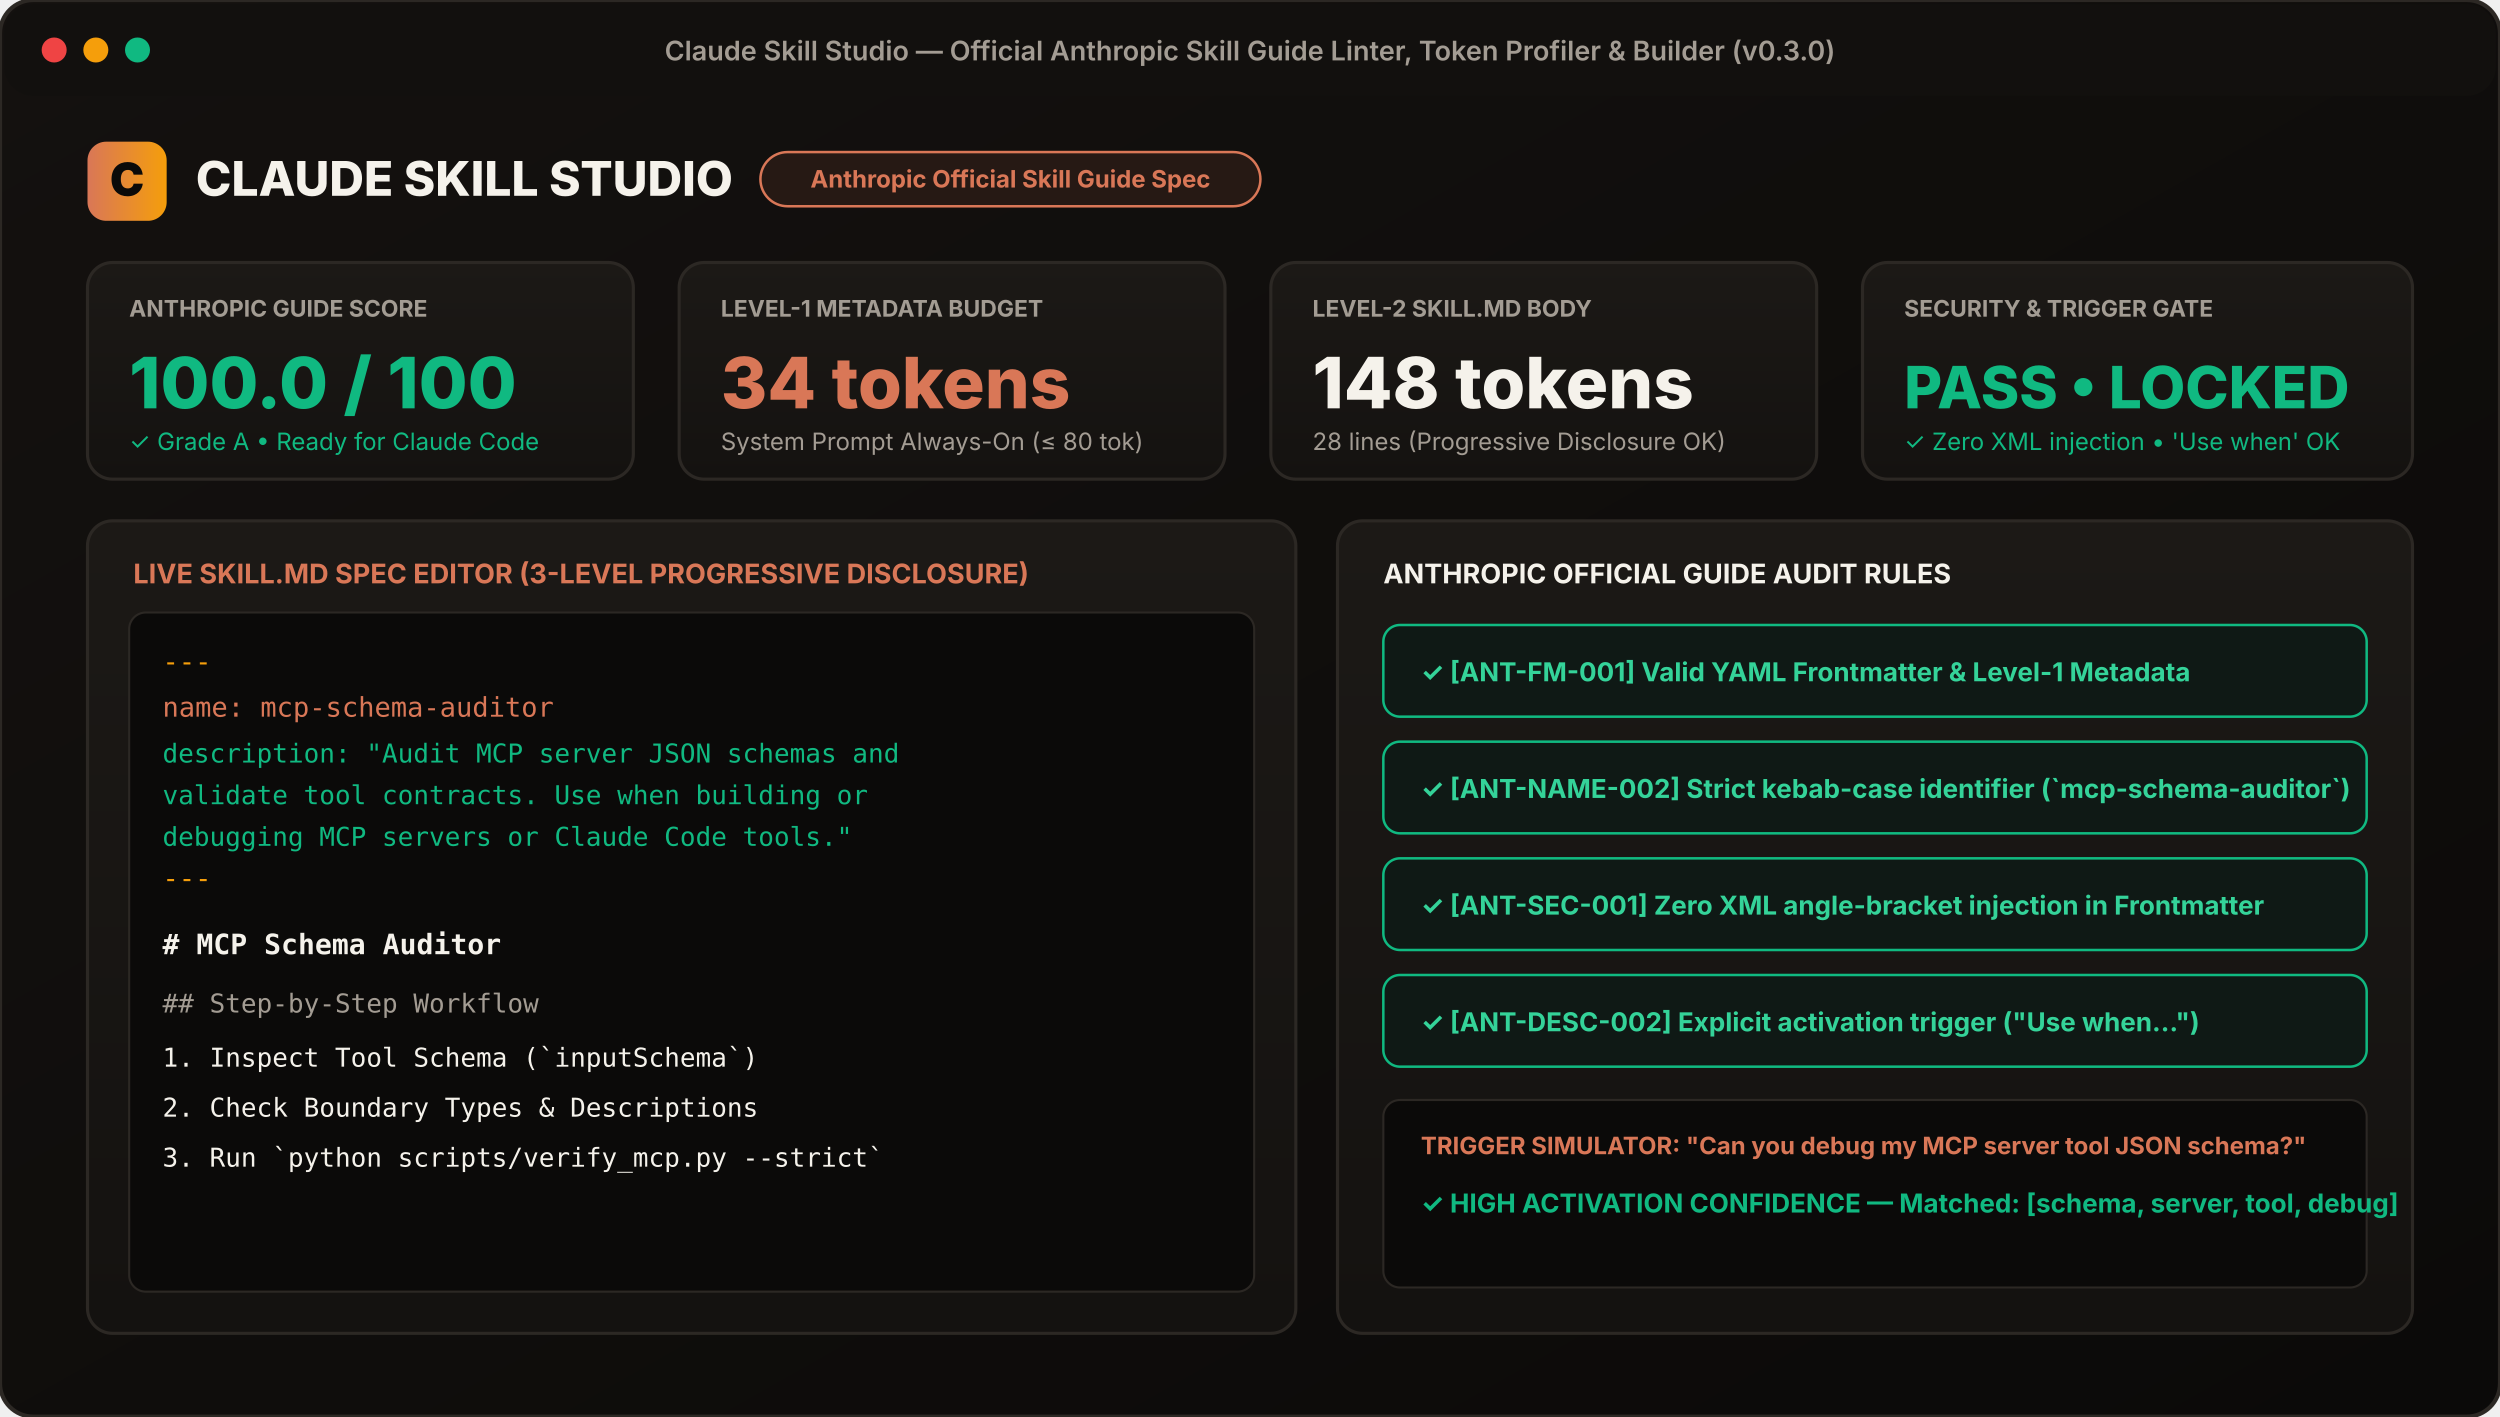
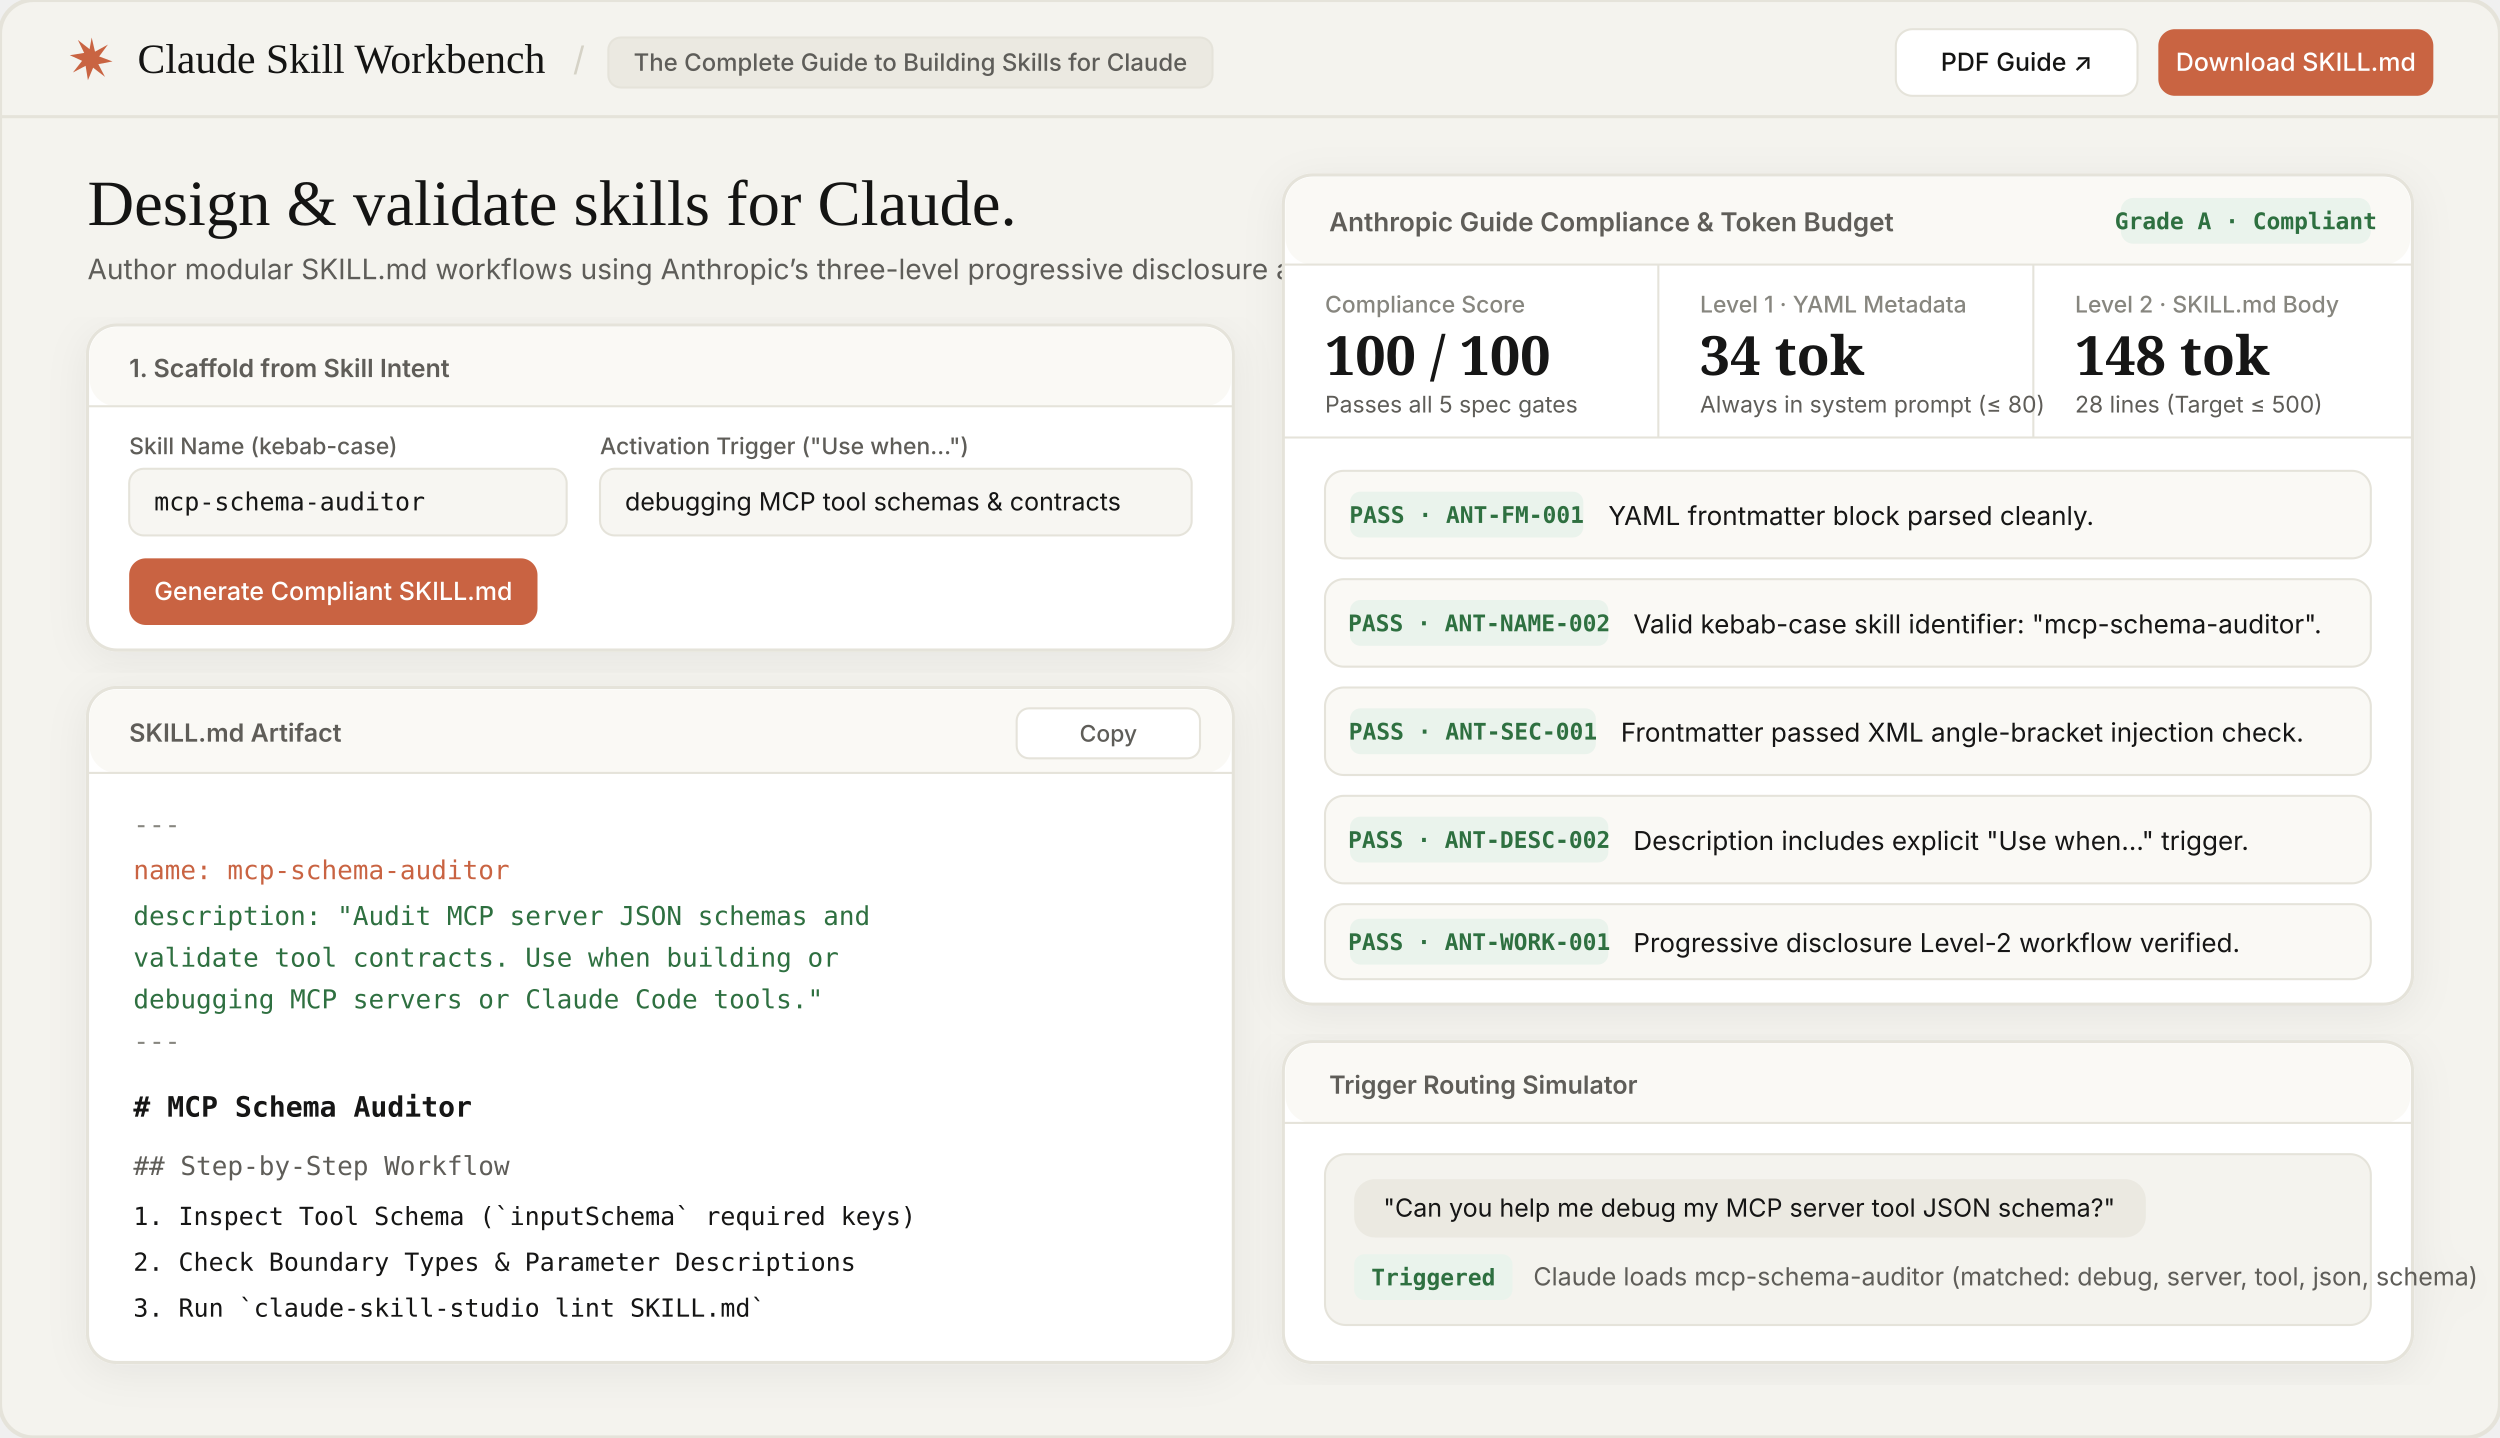
- <svg xmlns="http://www.w3.org/2000/svg" viewBox="0 0 1200 680" width="100%" height="100%">
+ <svg xmlns="http://www.w3.org/2000/svg" viewBox="0 0 1200 690" width="100%" height="100%">
  <defs>
-     <linearGradient id="bg" x1="0" y1="0" x2="1" y2="1">
-       <stop offset="0%" stop-color="#14110f" />
-       <stop offset="100%" stop-color="#0b0a09" />
-     </linearGradient>
-     <linearGradient id="card" x1="0" y1="0" x2="0" y2="1">
-       <stop offset="0%" stop-color="#1c1916" />
-       <stop offset="100%" stop-color="#141210" />
-     </linearGradient>
-     <linearGradient id="orange" x1="0" y1="0" x2="1" y2="0">
-       <stop offset="0%" stop-color="#d97757" />
-       <stop offset="100%" stop-color="#f59e0b" />
-     </linearGradient>
+     <filter id="cardShadow" x="-5%" y="-5%" width="110%" height="112%">
+       <feDropShadow dx="0" dy="4" stdDeviation="10" flood-color="#141413" flood-opacity="0.06" />
+     </filter>
  </defs>
-   <rect width="1200" height="680" rx="16" fill="url(#bg)" stroke="#2c2824" stroke-width="2" />
-   <rect x="2" y="2" width="1196" height="44" rx="14" fill="#12100e" />
-   <circle cx="26" cy="24" r="6" fill="#ef4444" />
-   <circle cx="46" cy="24" r="6" fill="#f59e0b" />
-   <circle cx="66" cy="24" r="6" fill="#10b981" />
-   <text x="600" y="29" text-anchor="middle" fill="#a39c93" font-family="Segoe UI, Inter, sans-serif" font-size="13" font-weight="600">
-     Claude Skill Studio — Official Anthropic Skill Guide Linter, Token Profiler &amp; Builder (v0.3.0)
+   <rect width="1200" height="690" rx="16" fill="#F4F3EE" stroke="#E5E3DA" stroke-width="2" />
+   <rect x="2" y="2" width="1196" height="54" rx="14" fill="#F4F3EE" />
+   <line x1="0" y1="56" x2="1200" y2="56" stroke="#E5E3DA" stroke-width="1.5" />
+   <g transform="translate(32, 16)" fill="#C96442">
+     <path d="M12 2L13.6 8.8L19.8 5.4L15.6 11.1L22 13.5L15.2 14.8L18.4 20.9L12.7 16.5L10.2 22.5L9.1 15.6L3 18.8L7.4 13.2L1.5 10.5L8.4 9.4L5.4 3.2L11 7.6L12 2Z" />
+   </g>
+   <text x="66" y="35" fill="#141413" font-family="Georgia, 'Times New Roman', serif" font-size="20" font-weight="500">
+     Claude Skill Workbench
  </text>
-   <rect x="42" y="68" width="38" height="38" rx="9" fill="url(#orange)" />
-   <text x="61" y="94" text-anchor="middle" fill="#0b0a09" font-family="Segoe UI, Inter, sans-serif" font-size="22" font-weight="900">C</text>
-   <text x="94" y="94" fill="#f5f2eb" font-family="Segoe UI, Inter, sans-serif" font-size="23" font-weight="800">CLAUDE SKILL STUDIO</text>
-   <rect x="365" y="73" width="240" height="26" rx="13" fill="#261914" stroke="#d97757" stroke-width="1.2" />
-   <text x="485" y="90" text-anchor="middle" fill="#d97757" font-family="Segoe UI, Inter, sans-serif" font-size="11.5" font-weight="700">
-     Anthropic Official Skill Guide Spec
+   <text x="275" y="34" fill="#D5D2C6" font-family="Inter, system-ui, sans-serif" font-size="16">/</text>
+   <rect x="292" y="18" width="290" height="24" rx="6" fill="#EBE9E1" stroke="#E5E3DA" stroke-width="1" />
+   <text x="437" y="34" text-anchor="middle" fill="#5E5D59" font-family="Inter, system-ui, sans-serif" font-size="11.5" font-weight="500">
+     The Complete Guide to Building Skills for Claude
  </text>
-   <rect x="42" y="126" width="262" height="104" rx="12" fill="url(#card)" stroke="#2c2824" stroke-width="1.5" />
-   <text x="62" y="152" fill="#a39c93" font-family="Segoe UI, Inter, sans-serif" font-size="11" font-weight="700">ANTHROPIC GUIDE SCORE</text>
-   <text x="62" y="196" fill="#10b981" font-family="Segoe UI, Inter, sans-serif" font-size="34" font-weight="800">100.0 / 100</text>
-   <text x="62" y="216" fill="#10b981" font-family="Segoe UI, Inter, sans-serif" font-size="11.5">✓ Grade A • Ready for Claude Code</text>
-   <rect x="326" y="126" width="262" height="104" rx="12" fill="url(#card)" stroke="#2c2824" stroke-width="1.5" />
-   <text x="346" y="152" fill="#a39c93" font-family="Segoe UI, Inter, sans-serif" font-size="11" font-weight="700">LEVEL-1 METADATA BUDGET</text>
-   <text x="346" y="196" fill="#d97757" font-family="Segoe UI, Inter, sans-serif" font-size="34" font-weight="800">34 tokens</text>
-   <text x="346" y="216" fill="#a39c93" font-family="Segoe UI, Inter, sans-serif" font-size="11.5">System Prompt Always-On (≤ 80 tok)</text>
-   <rect x="610" y="126" width="262" height="104" rx="12" fill="url(#card)" stroke="#2c2824" stroke-width="1.5" />
-   <text x="630" y="152" fill="#a39c93" font-family="Segoe UI, Inter, sans-serif" font-size="11" font-weight="700">LEVEL-2 SKILL.MD BODY</text>
-   <text x="630" y="196" fill="#f5f2eb" font-family="Segoe UI, Inter, sans-serif" font-size="34" font-weight="800">148 tokens</text>
-   <text x="630" y="216" fill="#a39c93" font-family="Segoe UI, Inter, sans-serif" font-size="11.5">28 lines (Progressive Disclosure OK)</text>
-   <rect x="894" y="126" width="264" height="104" rx="12" fill="url(#card)" stroke="#2c2824" stroke-width="1.5" />
-   <text x="914" y="152" fill="#a39c93" font-family="Segoe UI, Inter, sans-serif" font-size="11" font-weight="700">SECURITY &amp; TRIGGER GATE</text>
-   <text x="914" y="196" fill="#10b981" font-family="Segoe UI, Inter, sans-serif" font-size="28" font-weight="800">PASS • LOCKED</text>
-   <text x="914" y="216" fill="#10b981" font-family="Segoe UI, Inter, sans-serif" font-size="11.5">✓ Zero XML injection • 'Use when' OK</text>
-   <rect x="42" y="250" width="580" height="390" rx="12" fill="url(#card)" stroke="#2c2824" stroke-width="1.5" />
-   <text x="64" y="280" fill="#d97757" font-family="Segoe UI, Inter, sans-serif" font-size="13" font-weight="700">
-     LIVE SKILL.MD SPEC EDITOR (3-LEVEL PROGRESSIVE DISCLOSURE)
+   <rect x="910" y="14" width="116" height="32" rx="8" fill="#FFFFFF" stroke="#E5E3DA" stroke-width="1" />
+   <text x="968" y="34" text-anchor="middle" fill="#141413" font-family="Inter, system-ui, sans-serif" font-size="12" font-weight="500">
+     PDF Guide ↗
  </text>
-   <rect x="62" y="294" width="540" height="326" rx="8" fill="#0b0a09" stroke="#2c2824" />
-   <text x="78" y="322" fill="#f59e0b" font-family="Consolas, monospace" font-size="13">---</text>
-   <text x="78" y="344" fill="#d97757" font-family="Consolas, monospace" font-size="13">name: mcp-schema-auditor</text>
-   <text x="78" y="366" fill="#10b981" font-family="Consolas, monospace" font-size="12.5">description: "Audit MCP server JSON schemas and</text>
-   <text x="78" y="386" fill="#10b981" font-family="Consolas, monospace" font-size="12.5">  validate tool contracts. Use when building or</text>
-   <text x="78" y="406" fill="#10b981" font-family="Consolas, monospace" font-size="12.5">  debugging MCP servers or Claude Code tools."</text>
-   <text x="78" y="426" fill="#f59e0b" font-family="Consolas, monospace" font-size="13">---</text>
-   <text x="78" y="458" fill="#f5f2eb" font-family="Consolas, monospace" font-size="13.5" font-weight="700"># MCP Schema Auditor</text>
-   <text x="78" y="486" fill="#a39c93" font-family="Consolas, monospace" font-size="12.5">## Step-by-Step Workflow</text>
-   <text x="78" y="512" fill="#f5f2eb" font-family="Consolas, monospace" font-size="12.5">1. Inspect Tool Schema (`inputSchema`)</text>
-   <text x="78" y="536" fill="#f5f2eb" font-family="Consolas, monospace" font-size="12.5">2. Check Boundary Types &amp; Descriptions</text>
-   <text x="78" y="560" fill="#f5f2eb" font-family="Consolas, monospace" font-size="12.5">3. Run `python scripts/verify_mcp.py --strict`</text>
-   <rect x="642" y="250" width="516" height="390" rx="12" fill="url(#card)" stroke="#2c2824" stroke-width="1.5" />
-   <text x="664" y="280" fill="#f5f2eb" font-family="Segoe UI, Inter, sans-serif" font-size="13" font-weight="700">
-     ANTHROPIC OFFICIAL GUIDE AUDIT RULES
+   <rect x="1036" y="14" width="132" height="32" rx="8" fill="#C96442" />
+   <text x="1102" y="34" text-anchor="middle" fill="#FFFFFF" font-family="Inter, system-ui, sans-serif" font-size="12" font-weight="500">
+     Download SKILL.md
  </text>
-   <rect x="664" y="300" width="472" height="44" rx="8" fill="#0f1915" stroke="#10b981" stroke-width="1.2" />
-   <text x="682" y="327" fill="#34d399" font-family="Segoe UI, Inter, sans-serif" font-size="12.5" font-weight="700">
-     ✓ [ANT-FM-001] Valid YAML Frontmatter &amp; Level-1 Metadata
+   <text x="42" y="108" fill="#141413" font-family="Georgia, 'Times New Roman', serif" font-size="31" font-weight="500">
+     Design &amp; validate skills for Claude.
  </text>
-   <rect x="664" y="356" width="472" height="44" rx="8" fill="#0f1915" stroke="#10b981" stroke-width="1.2" />
-   <text x="682" y="383" fill="#34d399" font-family="Segoe UI, Inter, sans-serif" font-size="12.5" font-weight="700">
-     ✓ [ANT-NAME-002] Strict kebab-case identifier (`mcp-schema-auditor`)
+   <text x="42" y="134" fill="#5E5D59" font-family="Inter, system-ui, sans-serif" font-size="13.5">
+     Author modular SKILL.md workflows using Anthropic’s three-level progressive disclosure architecture.
  </text>
-   <rect x="664" y="412" width="472" height="44" rx="8" fill="#0f1915" stroke="#10b981" stroke-width="1.2" />
-   <text x="682" y="439" fill="#34d399" font-family="Segoe UI, Inter, sans-serif" font-size="12.5" font-weight="700">
-     ✓ [ANT-SEC-001] Zero XML angle-bracket injection in Frontmatter
-   </text>
-   <rect x="664" y="468" width="472" height="44" rx="8" fill="#0f1915" stroke="#10b981" stroke-width="1.2" />
-   <text x="682" y="495" fill="#34d399" font-family="Segoe UI, Inter, sans-serif" font-size="12.5" font-weight="700">
-     ✓ [ANT-DESC-002] Explicit activation trigger ("Use when...")
-   </text>
-   <rect x="664" y="528" width="472" height="90" rx="8" fill="#0b0a09" stroke="#2c2824" />
-   <text x="682" y="554" fill="#d97757" font-family="Segoe UI, Inter, sans-serif" font-size="11.5" font-weight="700">
-     TRIGGER SIMULATOR: "Can you debug my MCP server tool JSON schema?"
-   </text>
-   <text x="682" y="582" fill="#10b981" font-family="Segoe UI, Inter, sans-serif" font-size="12.5" font-weight="700">
-     ✓ HIGH ACTIVATION CONFIDENCE — Matched: [schema, server, tool, debug]
-   </text>
+   <g filter="url(#cardShadow)">
+     <rect x="42" y="156" width="550" height="156" rx="14" fill="#FFFFFF" stroke="#E5E3DA" stroke-width="1.5" />
+     <rect x="43" y="157" width="548" height="38" rx="13" fill="#FAF9F5" />
+     <line x1="42" y1="195" x2="592" y2="195" stroke="#E5E3DA" stroke-width="1" />
+     <text x="62" y="181" fill="#5E5D59" font-family="Inter, system-ui, sans-serif" font-size="12" font-weight="600">
+       1. Scaffold from Skill Intent
+     </text>
+     <text x="62" y="218" fill="#5E5D59" font-family="Inter, system-ui, sans-serif" font-size="11" font-weight="500">Skill Name (kebab-case)</text>
+     <rect x="62" y="225" width="210" height="32" rx="7" fill="#F7F6F2" stroke="#E5E3DA" stroke-width="1" />
+     <text x="74" y="245" fill="#141413" font-family="Consolas, monospace" font-size="12">mcp-schema-auditor</text>
+     <text x="288" y="218" fill="#5E5D59" font-family="Inter, system-ui, sans-serif" font-size="11" font-weight="500">Activation Trigger ("Use when...")</text>
+     <rect x="288" y="225" width="284" height="32" rx="7" fill="#F7F6F2" stroke="#E5E3DA" stroke-width="1" />
+     <text x="300" y="245" fill="#141413" font-family="Inter, system-ui, sans-serif" font-size="12">debugging MCP tool schemas &amp; contracts</text>
+     <rect x="62" y="268" width="196" height="32" rx="8" fill="#C96442" />
+     <text x="160" y="288" text-anchor="middle" fill="#FFFFFF" font-family="Inter, system-ui, sans-serif" font-size="12" font-weight="500">
+       Generate Compliant SKILL.md
+     </text>
+   </g>
+   <g filter="url(#cardShadow)">
+     <rect x="42" y="330" width="550" height="324" rx="14" fill="#FFFFFF" stroke="#E5E3DA" stroke-width="1.5" />
+     <rect x="43" y="331" width="548" height="40" rx="13" fill="#FAF9F5" />
+     <line x1="42" y1="371" x2="592" y2="371" stroke="#E5E3DA" stroke-width="1" />
+     <text x="62" y="356" fill="#5E5D59" font-family="Inter, system-ui, sans-serif" font-size="12" font-weight="600">
+       SKILL.md Artifact
+     </text>
+     <rect x="488" y="340" width="88" height="24" rx="6" fill="#FFFFFF" stroke="#E5E3DA" stroke-width="1" />
+     <text x="532" y="356" text-anchor="middle" fill="#5E5D59" font-family="Inter, system-ui, sans-serif" font-size="11" font-weight="500">Copy</text>
+     <text x="64" y="400" fill="#87867F" font-family="Consolas, monospace" font-size="12.5">---</text>
+     <text x="64" y="422" fill="#C96442" font-family="Consolas, monospace" font-size="12.5">name: mcp-schema-auditor</text>
+     <text x="64" y="444" fill="#2E6F40" font-family="Consolas, monospace" font-size="12.5">description: "Audit MCP server JSON schemas and</text>
+     <text x="64" y="464" fill="#2E6F40" font-family="Consolas, monospace" font-size="12.5">  validate tool contracts. Use when building or</text>
+     <text x="64" y="484" fill="#2E6F40" font-family="Consolas, monospace" font-size="12.5">  debugging MCP servers or Claude Code tools."</text>
+     <text x="64" y="504" fill="#87867F" font-family="Consolas, monospace" font-size="12.5">---</text>
+     <text x="64" y="536" fill="#141413" font-family="Consolas, monospace" font-size="13.5" font-weight="700"># MCP Schema Auditor</text>
+     <text x="64" y="564" fill="#5E5D59" font-family="Consolas, monospace" font-size="12.5">## Step-by-Step Workflow</text>
+     <text x="64" y="588" fill="#141413" font-family="Consolas, monospace" font-size="12">1. Inspect Tool Schema (`inputSchema` required keys)</text>
+     <text x="64" y="610" fill="#141413" font-family="Consolas, monospace" font-size="12">2. Check Boundary Types &amp; Parameter Descriptions</text>
+     <text x="64" y="632" fill="#141413" font-family="Consolas, monospace" font-size="12">3. Run `claude-skill-studio lint SKILL.md`</text>
+   </g>
+   <g filter="url(#cardShadow)">
+     <rect x="616" y="84" width="542" height="398" rx="14" fill="#FFFFFF" stroke="#E5E3DA" stroke-width="1.5" />
+     <rect x="617" y="85" width="540" height="42" rx="13" fill="#FAF9F5" />
+     <line x1="616" y1="127" x2="1158" y2="127" stroke="#E5E3DA" stroke-width="1" />
+     <text x="638" y="111" fill="#5E5D59" font-family="Inter, system-ui, sans-serif" font-size="12.5" font-weight="600">
+       Anthropic Guide Compliance &amp; Token Budget
+     </text>
+     <rect x="1018" y="95" width="120" height="22" rx="6" fill="#EAF3EC" />
+     <text x="1078" y="110" text-anchor="middle" fill="#2E6F40" font-family="Consolas, monospace" font-size="11" font-weight="600">
+       Grade A · Compliant
+     </text>
+     <line x1="616" y1="210" x2="1158" y2="210" stroke="#E5E3DA" stroke-width="1" />
+     <line x1="796" y1="127" x2="796" y2="210" stroke="#E5E3DA" stroke-width="1" />
+     <line x1="976" y1="127" x2="976" y2="210" stroke="#E5E3DA" stroke-width="1" />
+     <text x="636" y="150" fill="#87867F" font-family="Inter, system-ui, sans-serif" font-size="11" font-weight="500">Compliance Score</text>
+     <text x="636" y="180" fill="#141413" font-family="Georgia, serif" font-size="26" font-weight="600">100 / 100</text>
+     <text x="636" y="198" fill="#5E5D59" font-family="Inter, system-ui, sans-serif" font-size="11">Passes all 5 spec gates</text>
+     <text x="816" y="150" fill="#87867F" font-family="Inter, system-ui, sans-serif" font-size="11" font-weight="500">Level 1 · YAML Metadata</text>
+     <text x="816" y="180" fill="#141413" font-family="Georgia, serif" font-size="26" font-weight="600">34 tok</text>
+     <text x="816" y="198" fill="#5E5D59" font-family="Inter, system-ui, sans-serif" font-size="11">Always in system prompt (≤ 80)</text>
+     <text x="996" y="150" fill="#87867F" font-family="Inter, system-ui, sans-serif" font-size="11" font-weight="500">Level 2 · SKILL.md Body</text>
+     <text x="996" y="180" fill="#141413" font-family="Georgia, serif" font-size="26" font-weight="600">148 tok</text>
+     <text x="996" y="198" fill="#5E5D59" font-family="Inter, system-ui, sans-serif" font-size="11">28 lines (Target ≤ 500)</text>
+     <g transform="translate(636, 226)">
+       <rect width="502" height="42" rx="9" fill="#FAF9F5" stroke="#E5E3DA" />
+       <rect x="12" y="10" width="112" height="22" rx="5" fill="#EAF3EC" />
+       <text x="68" y="25" text-anchor="middle" fill="#2E6F40" font-family="Consolas, monospace" font-size="11" font-weight="600">PASS · ANT-FM-001</text>
+       <text x="136" y="26" fill="#141413" font-family="Inter, system-ui, sans-serif" font-size="12.5">YAML frontmatter block parsed cleanly.</text>
+     </g>
+     <g transform="translate(636, 278)">
+       <rect width="502" height="42" rx="9" fill="#FAF9F5" stroke="#E5E3DA" />
+       <rect x="12" y="10" width="124" height="22" rx="5" fill="#EAF3EC" />
+       <text x="74" y="25" text-anchor="middle" fill="#2E6F40" font-family="Consolas, monospace" font-size="11" font-weight="600">PASS · ANT-NAME-002</text>
+       <text x="148" y="26" fill="#141413" font-family="Inter, system-ui, sans-serif" font-size="12.5">Valid kebab-case skill identifier: "mcp-schema-auditor".</text>
+     </g>
+     <g transform="translate(636, 330)">
+       <rect width="502" height="42" rx="9" fill="#FAF9F5" stroke="#E5E3DA" />
+       <rect x="12" y="10" width="118" height="22" rx="5" fill="#EAF3EC" />
+       <text x="71" y="25" text-anchor="middle" fill="#2E6F40" font-family="Consolas, monospace" font-size="11" font-weight="600">PASS · ANT-SEC-001</text>
+       <text x="142" y="26" fill="#141413" font-family="Inter, system-ui, sans-serif" font-size="12.5">Frontmatter passed XML angle-bracket injection check.</text>
+     </g>
+     <g transform="translate(636, 382)">
+       <rect width="502" height="42" rx="9" fill="#FAF9F5" stroke="#E5E3DA" />
+       <rect x="12" y="10" width="124" height="22" rx="5" fill="#EAF3EC" />
+       <text x="74" y="25" text-anchor="middle" fill="#2E6F40" font-family="Consolas, monospace" font-size="11" font-weight="600">PASS · ANT-DESC-002</text>
+       <text x="148" y="26" fill="#141413" font-family="Inter, system-ui, sans-serif" font-size="12.5">Description includes explicit "Use when..." trigger.</text>
+     </g>
+     <g transform="translate(636, 434)">
+       <rect width="502" height="36" rx="9" fill="#FAF9F5" stroke="#E5E3DA" />
+       <rect x="12" y="7" width="124" height="22" rx="5" fill="#EAF3EC" />
+       <text x="74" y="22" text-anchor="middle" fill="#2E6F40" font-family="Consolas, monospace" font-size="11" font-weight="600">PASS · ANT-WORK-001</text>
+       <text x="148" y="23" fill="#141413" font-family="Inter, system-ui, sans-serif" font-size="12.5">Progressive disclosure Level-2 workflow verified.</text>
+     </g>
+   </g>
+   <g filter="url(#cardShadow)">
+     <rect x="616" y="500" width="542" height="154" rx="14" fill="#FFFFFF" stroke="#E5E3DA" stroke-width="1.5" />
+     <rect x="617" y="501" width="540" height="38" rx="13" fill="#FAF9F5" />
+     <line x1="616" y1="539" x2="1158" y2="539" stroke="#E5E3DA" stroke-width="1" />
+     <text x="638" y="525" fill="#5E5D59" font-family="Inter, system-ui, sans-serif" font-size="12" font-weight="600">
+       Trigger Routing Simulator
+     </text>
+     <rect x="636" y="554" width="502" height="82" rx="10" fill="#F4F3EE" stroke="#E5E3DA" />
+     <rect x="650" y="566" width="380" height="28" rx="10" fill="#EBE9E1" />
+     <text x="664" y="584" fill="#141413" font-family="Inter, system-ui, sans-serif" font-size="12">
+       "Can you help me debug my MCP server tool JSON schema?"
+     </text>
+     <rect x="650" y="602" width="76" height="22" rx="5" fill="#EAF3EC" />
+     <text x="688" y="617" text-anchor="middle" fill="#2E6F40" font-family="Consolas, monospace" font-size="11" font-weight="600">Triggered</text>
+     <text x="736" y="617" fill="#5E5D59" font-family="Inter, system-ui, sans-serif" font-size="12">
+       Claude loads mcp-schema-auditor (matched: debug, server, tool, json, schema)
+     </text>
+   </g>
</svg>
